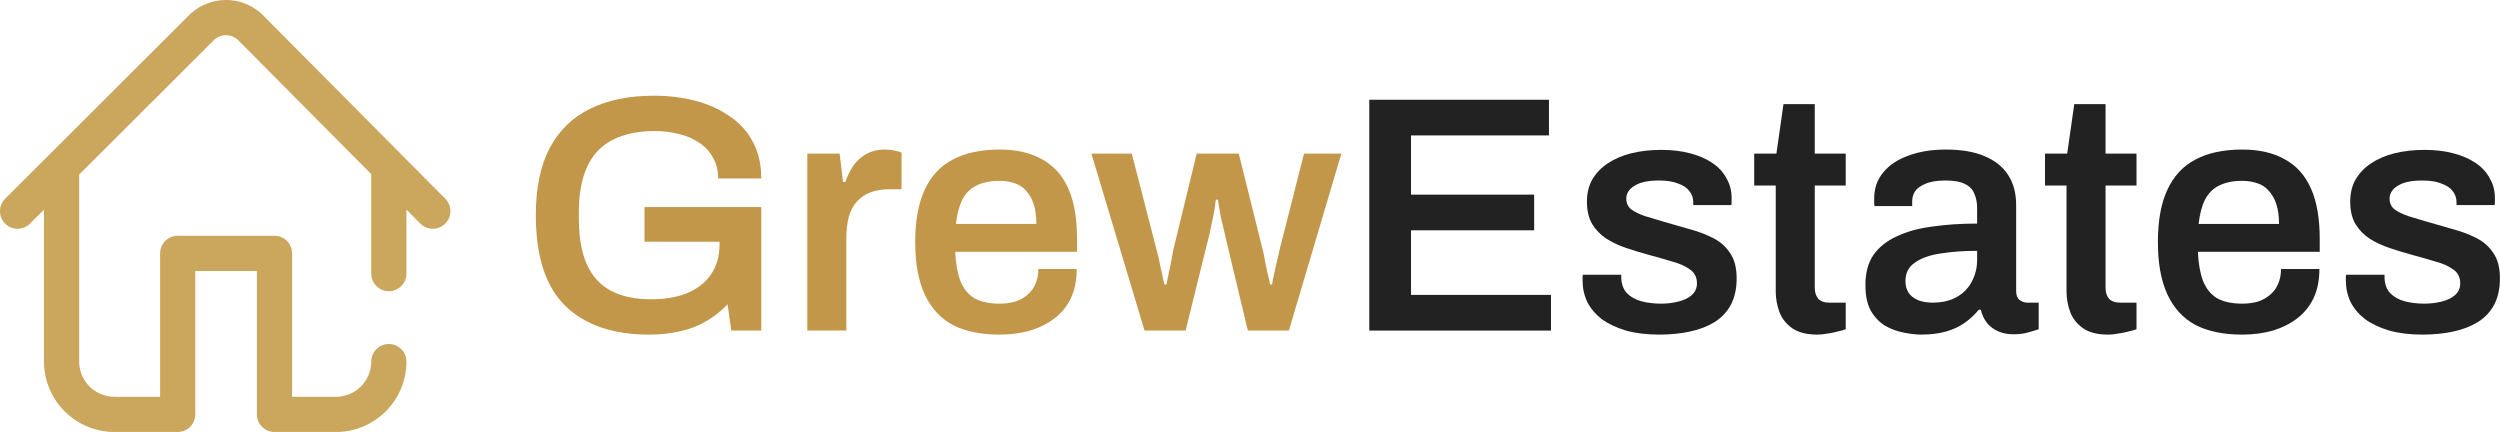
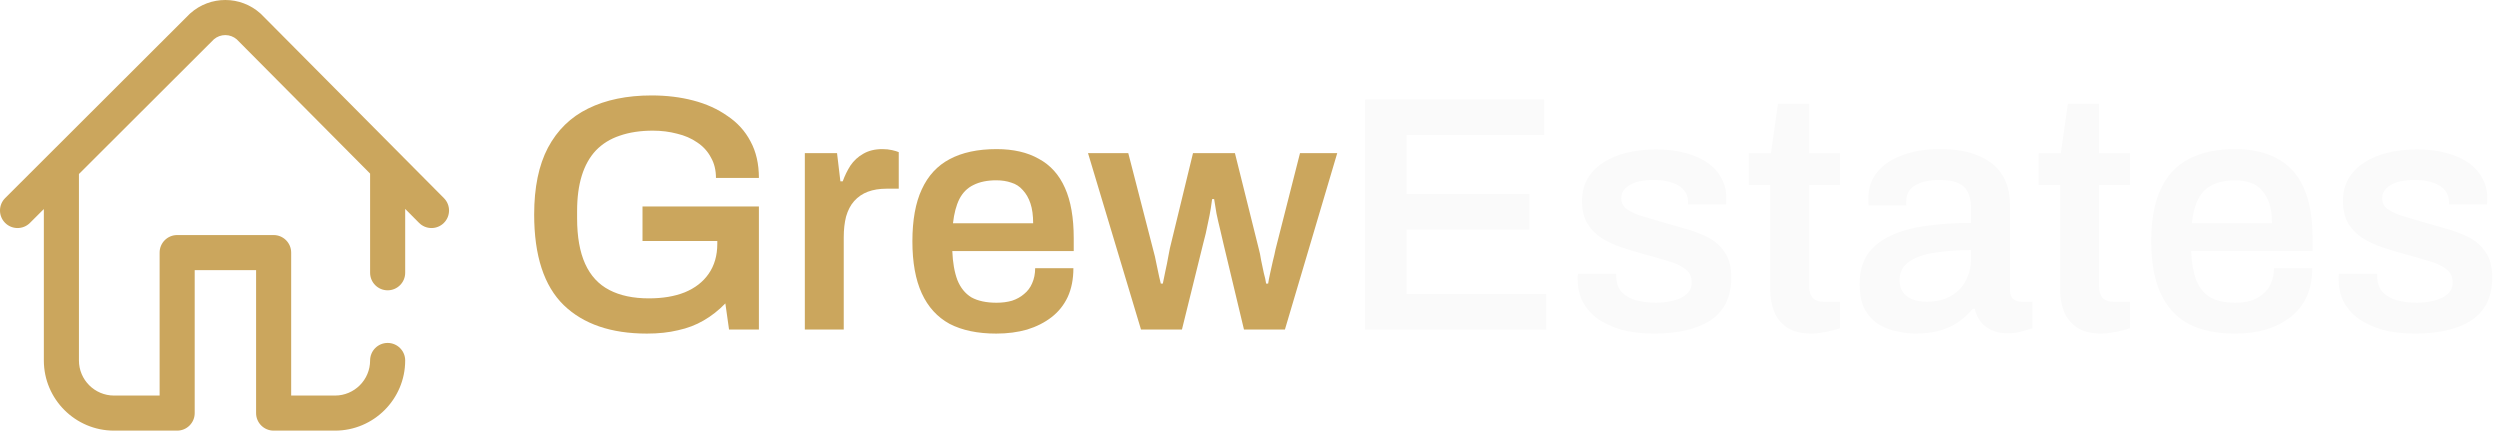
- <svg xmlns="http://www.w3.org/2000/svg" width="926" height="160" viewBox="0 0 926 160" fill="none">
-   <path d="M897.312 123.937C892.659 123.937 888.547 123.439 884.974 122.442C881.401 121.362 878.41 119.949 876.001 118.204C873.675 116.377 871.888 114.258 870.642 111.848C869.479 109.356 868.897 106.656 868.897 103.748C868.897 103.332 868.897 102.959 868.897 102.626C868.98 102.294 869.022 102.003 869.022 101.754H883.229C883.229 102.003 883.229 102.211 883.229 102.377C883.229 102.543 883.229 102.709 883.229 102.875C883.312 105.285 884.019 107.196 885.348 108.608C886.76 110.021 888.547 111.018 890.707 111.599C892.95 112.181 895.359 112.472 897.935 112.472C900.178 112.472 902.297 112.222 904.291 111.724C906.368 111.225 908.03 110.436 909.276 109.356C910.605 108.193 911.27 106.739 911.27 104.994C911.27 102.751 910.439 101.048 908.777 99.884C907.116 98.638 904.914 97.641 902.172 96.893C899.431 96.063 896.523 95.232 893.448 94.401C890.707 93.653 887.965 92.822 885.223 91.908C882.481 90.995 879.989 89.831 877.746 88.419C875.586 87.007 873.841 85.22 872.511 83.06C871.182 80.817 870.517 78.033 870.517 74.71C870.517 71.553 871.182 68.811 872.511 66.485C873.924 64.075 875.835 62.081 878.244 60.503C880.737 58.841 883.645 57.595 886.968 56.764C890.374 55.933 894.072 55.518 898.06 55.518C901.965 55.518 905.496 55.933 908.653 56.764C911.893 57.595 914.676 58.8 917.003 60.378C919.329 61.957 921.074 63.868 922.237 66.111C923.483 68.271 924.106 70.639 924.106 73.215C924.106 73.796 924.106 74.378 924.106 74.959C924.106 75.458 924.065 75.79 923.982 75.956H909.899V74.959C909.899 73.381 909.442 72.01 908.528 70.847C907.614 69.6 906.202 68.645 904.291 67.98C902.463 67.233 900.137 66.859 897.312 66.859C895.235 66.859 893.407 67.025 891.828 67.357C890.333 67.689 889.087 68.188 888.09 68.853C887.093 69.434 886.345 70.141 885.846 70.971C885.348 71.719 885.099 72.591 885.099 73.588C885.099 75.25 885.722 76.579 886.968 77.576C888.214 78.49 889.917 79.321 892.078 80.069C894.321 80.734 896.689 81.44 899.181 82.188C902.172 83.019 905.205 83.891 908.279 84.805C911.436 85.636 914.344 86.716 917.003 88.045C919.745 89.374 921.905 91.244 923.483 93.653C925.145 95.98 925.976 99.137 925.976 103.125C925.976 106.863 925.27 110.104 923.857 112.845C922.445 115.504 920.409 117.664 917.75 119.326C915.175 120.905 912.142 122.068 908.653 122.816C905.163 123.563 901.383 123.937 897.312 123.937Z" fill="#222222" />
-   <path d="M830.439 123.937C823.543 123.937 817.768 122.732 813.116 120.323C808.546 117.831 805.098 114.05 802.772 108.982C800.445 103.914 799.282 97.475 799.282 89.665C799.282 81.772 800.445 75.333 802.772 70.348C805.098 65.28 808.546 61.541 813.116 59.132C817.768 56.639 823.584 55.393 830.563 55.393C836.794 55.393 842.029 56.598 846.266 59.007C850.586 61.334 853.827 64.948 855.987 69.85C858.147 74.669 859.227 80.9 859.227 88.543V93.279H814.113C814.279 97.517 814.902 101.089 815.982 103.997C817.145 106.905 818.89 109.065 821.216 110.478C823.626 111.807 826.741 112.472 830.563 112.472C832.64 112.472 834.551 112.222 836.296 111.724C838.041 111.142 839.536 110.311 840.782 109.231C842.112 108.151 843.109 106.822 843.773 105.243C844.521 103.582 844.895 101.712 844.895 99.635H859.102C859.102 103.706 858.396 107.279 856.984 110.353C855.571 113.344 853.577 115.837 851.002 117.831C848.426 119.825 845.394 121.362 841.904 122.442C838.415 123.439 834.593 123.937 830.439 123.937ZM814.362 82.935H844.147C844.147 80.028 843.815 77.576 843.15 75.582C842.486 73.588 841.53 71.927 840.284 70.597C839.121 69.268 837.708 68.354 836.047 67.856C834.385 67.274 832.516 66.983 830.439 66.983C827.115 66.983 824.29 67.565 821.964 68.728C819.721 69.808 817.976 71.553 816.73 73.962C815.567 76.289 814.777 79.28 814.362 82.935Z" fill="#222222" />
-   <path d="M780.894 123.937C776.906 123.937 773.791 123.148 771.547 121.569C769.304 119.991 767.725 117.997 766.812 115.587C765.898 113.095 765.441 110.561 765.441 107.985V68.728H757.465V56.889H765.69L768.307 38.569H779.897V56.889H791.363V68.728H779.897V106.49C779.897 108.234 780.313 109.605 781.143 110.602C782.057 111.599 783.428 112.098 785.256 112.098H791.363V121.943C790.532 122.275 789.493 122.566 788.247 122.816C787.084 123.148 785.838 123.397 784.508 123.563C783.262 123.813 782.057 123.937 780.894 123.937Z" fill="#222222" />
-   <path d="M711.638 123.937C709.728 123.937 707.567 123.688 705.158 123.189C702.832 122.774 700.547 121.943 698.304 120.697C696.143 119.368 694.357 117.498 692.945 115.089C691.615 112.679 690.951 109.481 690.951 105.493C690.951 101.006 691.948 97.309 693.942 94.401C696.019 91.493 698.885 89.208 702.541 87.546C706.197 85.802 710.558 84.597 715.627 83.932C720.695 83.185 726.261 82.811 732.326 82.811V77.078C732.326 75.084 731.994 73.339 731.329 71.844C730.748 70.265 729.626 69.06 727.964 68.23C726.303 67.316 723.852 66.859 720.612 66.859C717.454 66.859 714.962 67.274 713.134 68.105C711.306 68.853 710.018 69.808 709.271 70.971C708.606 72.051 708.274 73.256 708.274 74.585V76.33H694.316C694.232 75.915 694.191 75.499 694.191 75.084C694.191 74.669 694.191 74.17 694.191 73.588C694.191 69.767 695.313 66.526 697.556 63.868C699.799 61.126 702.915 59.049 706.903 57.636C710.891 56.141 715.502 55.393 720.736 55.393C726.552 55.393 731.371 56.224 735.193 57.886C739.098 59.547 742.006 61.915 743.917 64.989C745.827 67.98 746.783 71.636 746.783 75.956V107.736C746.783 109.314 747.198 110.436 748.029 111.101C748.943 111.765 749.94 112.098 751.02 112.098H755.133V121.943C754.219 122.275 752.973 122.649 751.394 123.065C749.898 123.563 748.029 123.813 745.786 123.813C743.626 123.813 741.715 123.439 740.053 122.691C738.391 121.943 737.021 120.905 735.94 119.575C734.86 118.163 734.113 116.543 733.697 114.715H732.949C731.454 116.543 729.709 118.163 727.715 119.575C725.721 120.988 723.395 122.068 720.736 122.816C718.077 123.563 715.045 123.937 711.638 123.937ZM715.876 112.098C718.451 112.098 720.736 111.724 722.73 110.976C724.807 110.145 726.51 109.065 727.84 107.736C729.252 106.323 730.332 104.662 731.08 102.751C731.911 100.757 732.326 98.638 732.326 96.395V92.905C727.341 92.905 722.813 93.238 718.742 93.902C714.754 94.484 711.597 95.606 709.271 97.267C706.944 98.846 705.781 101.131 705.781 104.122C705.781 105.783 706.155 107.196 706.903 108.359C707.65 109.522 708.772 110.436 710.268 111.101C711.846 111.765 713.716 112.098 715.876 112.098Z" fill="#222222" />
-   <path d="M673.186 123.937C669.198 123.937 666.082 123.148 663.839 121.569C661.595 119.991 660.017 117.997 659.103 115.587C658.189 113.095 657.732 110.561 657.732 107.985V68.728H649.756V56.889H657.981L660.599 38.569H672.189V56.889H683.654V68.728H672.189V106.49C672.189 108.234 672.604 109.605 673.435 110.602C674.349 111.599 675.72 112.098 677.548 112.098H683.654V121.943C682.823 122.275 681.785 122.566 680.539 122.816C679.375 123.148 678.129 123.397 676.8 123.563C675.554 123.813 674.349 123.937 673.186 123.937Z" fill="#222222" />
-   <path d="M614.592 123.937C609.939 123.937 605.827 123.439 602.254 122.442C598.682 121.362 595.691 119.949 593.281 118.204C590.955 116.377 589.169 114.258 587.922 111.848C586.759 109.356 586.178 106.656 586.178 103.748C586.178 103.332 586.178 102.959 586.178 102.626C586.261 102.294 586.302 102.003 586.302 101.754H600.509C600.509 102.003 600.509 102.211 600.509 102.377C600.509 102.543 600.509 102.709 600.509 102.875C600.593 105.285 601.299 107.196 602.628 108.608C604.041 110.021 605.827 111.018 607.987 111.599C610.23 112.181 612.64 112.472 615.215 112.472C617.459 112.472 619.577 112.222 621.571 111.724C623.648 111.225 625.31 110.436 626.556 109.356C627.886 108.193 628.55 106.739 628.55 104.994C628.55 102.751 627.719 101.048 626.058 99.884C624.396 98.638 622.194 97.641 619.453 96.893C616.711 96.063 613.803 95.232 610.729 94.401C607.987 93.653 605.245 92.822 602.504 91.908C599.762 90.995 597.269 89.831 595.026 88.419C592.866 87.007 591.121 85.22 589.792 83.06C588.462 80.817 587.798 78.033 587.798 74.71C587.798 71.553 588.462 68.811 589.792 66.485C591.204 64.075 593.115 62.081 595.524 60.503C598.017 58.841 600.925 57.595 604.248 56.764C607.655 55.933 611.352 55.518 615.34 55.518C619.245 55.518 622.776 55.933 625.933 56.764C629.173 57.595 631.957 58.8 634.283 60.378C636.609 61.957 638.354 63.868 639.517 66.111C640.764 68.271 641.387 70.639 641.387 73.215C641.387 73.796 641.387 74.378 641.387 74.959C641.387 75.458 641.345 75.79 641.262 75.956H627.179V74.959C627.179 73.381 626.722 72.01 625.808 70.847C624.895 69.6 623.482 68.645 621.571 67.98C619.743 67.233 617.417 66.859 614.592 66.859C612.515 66.859 610.687 67.025 609.109 67.357C607.613 67.689 606.367 68.188 605.37 68.853C604.373 69.434 603.625 70.141 603.127 70.971C602.628 71.719 602.379 72.591 602.379 73.588C602.379 75.25 603.002 76.579 604.248 77.576C605.495 78.49 607.198 79.321 609.358 80.069C611.601 80.734 613.969 81.44 616.462 82.188C619.453 83.019 622.485 83.891 625.559 84.805C628.716 85.636 631.624 86.716 634.283 88.045C637.025 89.374 639.185 91.244 640.763 93.653C642.425 95.98 643.256 99.137 643.256 103.125C643.256 106.863 642.55 110.104 641.137 112.845C639.725 115.504 637.689 117.664 635.031 119.326C632.455 120.905 629.423 122.068 625.933 122.816C622.444 123.563 618.663 123.937 614.592 123.937Z" fill="#222222" />
-   <path d="M507.184 122.442V36.949H573.734V50.159H522.637V72.093H568.25V85.303H522.637V109.231H574.481V122.442H507.184Z" fill="#222222" />
-   <path d="M423.94 122.442L404.249 56.889H419.204L428.426 92.656C428.925 94.401 429.34 96.187 429.672 98.015C430.088 99.843 430.42 101.421 430.669 102.751C431.002 104.08 431.209 104.953 431.292 105.368H432.04C432.373 103.872 432.705 102.252 433.037 100.508C433.453 98.68 433.785 97.018 434.034 95.523C434.367 93.944 434.574 92.864 434.657 92.282L443.257 56.889H458.835L467.683 92.407C468.015 93.57 468.306 94.983 468.555 96.644C468.888 98.223 469.22 99.801 469.552 101.38C469.968 102.875 470.259 104.205 470.425 105.368H471.173C471.339 104.288 471.588 103 471.92 101.505C472.253 100.009 472.585 98.514 472.917 97.018C473.333 95.439 473.665 93.986 473.914 92.656L483.012 56.889H496.845L477.404 122.442H462.2L454.597 90.662C454.265 89.084 453.85 87.297 453.351 85.303C452.853 83.309 452.396 81.315 451.98 79.321C451.648 77.244 451.357 75.458 451.108 73.962H450.36C450.277 74.71 450.111 75.873 449.862 77.452C449.612 79.03 449.239 80.941 448.74 83.185C448.325 85.428 447.743 87.92 446.995 90.662L439.144 122.442H423.94Z" fill="#C2974A" />
-   <path d="M370.152 123.937C363.256 123.937 357.482 122.732 352.829 120.323C348.259 117.831 344.811 114.05 342.485 108.982C340.159 103.914 338.996 97.475 338.996 89.665C338.996 81.772 340.159 75.333 342.485 70.348C344.811 65.28 348.259 61.541 352.829 59.132C357.482 56.639 363.298 55.393 370.277 55.393C376.508 55.393 381.742 56.598 385.979 59.007C390.3 61.334 393.54 64.948 395.7 69.85C397.86 74.669 398.94 80.9 398.94 88.543V93.279H353.826C353.992 97.517 354.615 101.089 355.695 103.997C356.859 106.905 358.603 109.065 360.93 110.478C363.339 111.807 366.455 112.472 370.277 112.472C372.354 112.472 374.265 112.222 376.009 111.724C377.754 111.142 379.25 110.311 380.496 109.231C381.825 108.151 382.822 106.822 383.487 105.243C384.235 103.582 384.609 101.712 384.609 99.635H398.816C398.816 103.706 398.11 107.279 396.697 110.353C395.285 113.344 393.291 115.837 390.715 117.831C388.14 119.825 385.107 121.362 381.618 122.442C378.128 123.439 374.306 123.937 370.152 123.937ZM354.075 82.935H383.861C383.861 80.028 383.528 77.576 382.864 75.582C382.199 73.588 381.244 71.927 379.997 70.597C378.834 69.268 377.422 68.354 375.76 67.856C374.098 67.274 372.229 66.983 370.152 66.983C366.829 66.983 364.004 67.565 361.677 68.728C359.434 69.808 357.689 71.553 356.443 73.962C355.28 76.289 354.491 79.28 354.075 82.935Z" fill="#C2974A" />
-   <path d="M299.034 122.442V56.889H310.998L312.244 67.357H313.116C313.864 65.28 314.82 63.328 315.983 61.5C317.229 59.672 318.808 58.218 320.719 57.138C322.713 55.975 325.08 55.393 327.822 55.393C329.152 55.393 330.356 55.518 331.436 55.767C332.516 56.016 333.347 56.266 333.929 56.515V70.099H329.442C326.784 70.099 324.457 70.473 322.463 71.221C320.469 71.968 318.766 73.132 317.354 74.71C316.024 76.206 315.027 78.117 314.363 80.443C313.781 82.686 313.49 85.262 313.49 88.17V122.442H299.034Z" fill="#C2974A" />
-   <path d="M240.342 123.937C227.049 123.937 216.746 120.406 209.435 113.344C202.123 106.199 198.468 94.983 198.468 79.695C198.468 69.642 200.171 61.375 203.577 54.895C207.067 48.331 212.052 43.471 218.532 40.313C225.096 37.073 232.947 35.453 242.087 35.453C247.653 35.453 252.804 36.076 257.54 37.322C262.359 38.569 266.596 40.48 270.252 43.055C273.991 45.548 276.857 48.705 278.851 52.527C280.928 56.349 281.967 60.877 281.967 66.111H266.015C266.015 63.203 265.392 60.669 264.145 58.509C262.982 56.266 261.279 54.396 259.036 52.901C256.876 51.405 254.383 50.325 251.558 49.66C248.733 48.913 245.742 48.539 242.585 48.539C237.933 48.539 233.82 49.162 230.247 50.408C226.758 51.571 223.808 53.399 221.399 55.892C219.073 58.384 217.328 61.5 216.165 65.239C215.001 68.977 214.42 73.381 214.42 78.449V81.066C214.42 87.962 215.417 93.612 217.411 98.015C219.405 102.419 222.396 105.659 226.384 107.736C230.372 109.813 235.274 110.852 241.09 110.852C246.241 110.852 250.686 110.104 254.425 108.608C258.246 107.03 261.196 104.745 263.273 101.754C265.433 98.68 266.513 94.941 266.513 90.538V89.541H238.722V76.704H281.967V122.442H270.875L269.504 112.721C267.012 115.297 264.312 117.415 261.404 119.077C258.579 120.738 255.422 121.943 251.932 122.691C248.526 123.522 244.662 123.937 240.342 123.937Z" fill="#C2974A" />
-   <path d="M164.944 73.618L97.039 5.265C96.952 5.177 96.862 5.092 96.77 5.009C89.355 -1.649 78.15 -1.672 70.707 4.954C70.615 5.036 70.525 5.121 70.437 5.209L1.913 73.598C-0.634 76.141 -0.638 80.267 1.904 82.814C4.447 85.362 8.574 85.366 11.121 82.823L16.293 77.662V133.932C16.293 148.306 27.987 160 42.361 160H65.823C69.422 160 72.34 157.082 72.34 153.483V100.369H95.15V153.483C95.15 157.082 98.067 160 101.667 160H124.477C138.851 160 150.545 148.306 150.545 133.932C150.545 130.332 147.627 127.414 144.028 127.414C140.428 127.414 137.511 130.332 137.511 133.932C137.511 141.119 131.664 146.966 124.477 146.966H108.184V93.851C108.184 90.252 105.266 87.334 101.667 87.334H65.823C62.223 87.334 59.306 90.252 59.306 93.851V146.966H42.361C35.174 146.966 29.327 141.119 29.327 133.932V64.85C29.327 64.785 29.326 64.72 29.324 64.656L79.491 14.588C80.672 13.584 82.172 13.035 83.722 13.038C85.272 13.041 86.769 13.597 87.946 14.606L137.511 64.497V101.346C137.511 104.945 140.428 107.863 144.028 107.863C147.627 107.863 150.545 104.945 150.545 101.346V77.617L155.697 82.804C156.302 83.415 157.023 83.899 157.816 84.229C158.61 84.559 159.461 84.729 160.321 84.728C162.042 84.73 163.694 84.049 164.914 82.834C167.467 80.297 167.481 76.171 164.944 73.618Z" fill="#CBA65D" />
+ <svg xmlns="http://www.w3.org/2000/svg" width="282" height="49" viewBox="0 0 282 49" fill="none">
+   <path d="M272.421 37.629C271.008 37.629 269.76 37.478 268.675 37.175C267.59 36.847 266.682 36.418 265.951 35.889C265.244 35.334 264.702 34.691 264.324 33.959C263.971 33.202 263.794 32.383 263.794 31.5C263.794 31.373 263.794 31.26 263.794 31.159C263.819 31.058 263.832 30.97 263.832 30.894H268.145C268.145 30.97 268.145 31.033 268.145 31.084C268.145 31.134 268.145 31.184 268.145 31.235C268.17 31.966 268.385 32.547 268.788 32.975C269.217 33.404 269.76 33.707 270.415 33.883C271.096 34.06 271.828 34.148 272.61 34.148C273.291 34.148 273.934 34.072 274.539 33.921C275.17 33.77 275.675 33.53 276.053 33.202C276.456 32.849 276.658 32.408 276.658 31.878C276.658 31.197 276.406 30.68 275.902 30.327C275.397 29.948 274.729 29.646 273.896 29.419C273.064 29.166 272.181 28.914 271.248 28.662C270.415 28.435 269.583 28.183 268.751 27.905C267.918 27.628 267.161 27.275 266.48 26.846C265.825 26.417 265.295 25.875 264.891 25.219C264.488 24.538 264.286 23.693 264.286 22.684C264.286 21.725 264.488 20.893 264.891 20.187C265.32 19.455 265.9 18.85 266.632 18.371C267.388 17.866 268.271 17.488 269.28 17.235C270.314 16.983 271.437 16.857 272.648 16.857C273.833 16.857 274.905 16.983 275.864 17.235C276.847 17.488 277.692 17.854 278.399 18.333C279.105 18.812 279.635 19.392 279.988 20.073C280.366 20.729 280.555 21.448 280.555 22.23C280.555 22.406 280.555 22.583 280.555 22.76C280.555 22.911 280.543 23.012 280.518 23.062H276.242V22.76C276.242 22.28 276.103 21.864 275.826 21.511C275.548 21.133 275.12 20.843 274.539 20.641C273.985 20.414 273.278 20.3 272.421 20.3C271.79 20.3 271.235 20.351 270.756 20.452C270.302 20.552 269.923 20.704 269.621 20.906C269.318 21.082 269.091 21.297 268.94 21.549C268.788 21.776 268.713 22.041 268.713 22.343C268.713 22.848 268.902 23.251 269.28 23.554C269.659 23.832 270.176 24.084 270.832 24.311C271.513 24.513 272.231 24.727 272.988 24.954C273.896 25.206 274.817 25.471 275.75 25.749C276.709 26.001 277.592 26.329 278.399 26.732C279.231 27.136 279.887 27.703 280.366 28.435C280.871 29.141 281.123 30.1 281.123 31.311C281.123 32.446 280.908 33.429 280.48 34.262C280.051 35.069 279.433 35.725 278.626 36.229C277.844 36.708 276.923 37.062 275.864 37.289C274.804 37.516 273.657 37.629 272.421 37.629Z" fill="#FAFAFA" />
+   <path d="M252.118 37.629C250.025 37.629 248.271 37.263 246.859 36.532C245.472 35.775 244.425 34.627 243.719 33.089C243.012 31.55 242.659 29.595 242.659 27.224C242.659 24.828 243.012 22.873 243.719 21.36C244.425 19.821 245.472 18.686 246.859 17.954C248.271 17.198 250.037 16.819 252.156 16.819C254.048 16.819 255.637 17.185 256.923 17.917C258.235 18.623 259.219 19.72 259.874 21.208C260.53 22.671 260.858 24.563 260.858 26.884V28.322H247.162C247.212 29.608 247.401 30.692 247.729 31.575C248.082 32.458 248.612 33.114 249.318 33.543C250.05 33.946 250.996 34.148 252.156 34.148C252.787 34.148 253.367 34.072 253.896 33.921C254.426 33.745 254.88 33.492 255.258 33.164C255.662 32.837 255.965 32.433 256.167 31.954C256.394 31.449 256.507 30.882 256.507 30.251H260.82C260.82 31.487 260.606 32.572 260.177 33.505C259.748 34.413 259.143 35.17 258.361 35.775C257.579 36.38 256.658 36.847 255.599 37.175C254.54 37.478 253.379 37.629 252.118 37.629ZM247.237 25.181H256.28C256.28 24.298 256.179 23.554 255.977 22.949C255.776 22.343 255.486 21.839 255.107 21.435C254.754 21.032 254.325 20.754 253.821 20.603C253.316 20.426 252.749 20.338 252.118 20.338C251.109 20.338 250.252 20.515 249.545 20.868C248.864 21.196 248.335 21.725 247.956 22.457C247.603 23.163 247.363 24.071 247.237 25.181Z" fill="#FAFAFA" />
+   <path d="M237.077 37.629C235.866 37.629 234.92 37.389 234.239 36.91C233.558 36.431 233.079 35.826 232.801 35.094C232.524 34.337 232.385 33.568 232.385 32.786V20.868H229.963V17.273H232.461L233.255 11.711H236.774V17.273H240.255V20.868H236.774V32.332C236.774 32.862 236.9 33.278 237.152 33.581C237.43 33.883 237.846 34.035 238.401 34.035H240.255V37.024C240.003 37.125 239.687 37.213 239.309 37.289C238.956 37.389 238.577 37.465 238.174 37.516C237.795 37.591 237.43 37.629 237.077 37.629Z" fill="#FAFAFA" />
+   <path d="M216.051 37.629C215.471 37.629 214.815 37.553 214.083 37.402C213.377 37.276 212.683 37.024 212.002 36.645C211.347 36.242 210.804 35.674 210.375 34.943C209.972 34.211 209.77 33.24 209.77 32.029C209.77 30.667 210.073 29.545 210.678 28.662C211.309 27.779 212.179 27.085 213.289 26.581C214.399 26.051 215.723 25.686 217.262 25.484C218.8 25.257 220.49 25.143 222.332 25.143V23.403C222.332 22.797 222.231 22.268 222.029 21.814C221.852 21.334 221.512 20.969 221.007 20.716C220.503 20.439 219.759 20.3 218.775 20.3C217.816 20.3 217.06 20.426 216.505 20.679C215.95 20.906 215.559 21.196 215.332 21.549C215.13 21.877 215.029 22.242 215.029 22.646V23.176H210.792C210.766 23.05 210.754 22.924 210.754 22.797C210.754 22.671 210.754 22.52 210.754 22.343C210.754 21.183 211.094 20.199 211.775 19.392C212.456 18.56 213.402 17.929 214.613 17.5C215.824 17.046 217.224 16.819 218.813 16.819C220.579 16.819 222.041 17.072 223.202 17.576C224.387 18.081 225.27 18.799 225.85 19.733C226.43 20.641 226.721 21.751 226.721 23.062V32.71C226.721 33.19 226.847 33.53 227.099 33.732C227.376 33.934 227.679 34.035 228.007 34.035H229.256V37.024C228.978 37.125 228.6 37.238 228.12 37.364C227.666 37.516 227.099 37.591 226.418 37.591C225.762 37.591 225.182 37.478 224.677 37.251C224.173 37.024 223.757 36.708 223.429 36.305C223.101 35.876 222.874 35.384 222.748 34.829H222.521C222.067 35.384 221.537 35.876 220.932 36.305C220.326 36.734 219.62 37.062 218.813 37.289C218.006 37.516 217.085 37.629 216.051 37.629ZM217.337 34.035C218.119 34.035 218.813 33.921 219.418 33.694C220.049 33.442 220.566 33.114 220.969 32.71C221.398 32.282 221.726 31.777 221.953 31.197C222.205 30.592 222.332 29.948 222.332 29.267V28.208C220.818 28.208 219.443 28.309 218.207 28.511C216.997 28.687 216.038 29.028 215.332 29.532C214.626 30.012 214.273 30.705 214.273 31.613C214.273 32.118 214.386 32.547 214.613 32.9C214.84 33.253 215.181 33.53 215.635 33.732C216.114 33.934 216.681 34.035 217.337 34.035Z" fill="#FAFAFA" />
+   <path d="M204.377 37.629C203.166 37.629 202.22 37.389 201.539 36.91C200.858 36.431 200.379 35.826 200.101 35.094C199.824 34.337 199.685 33.568 199.685 32.786V20.868H197.264V17.273H199.761L200.555 11.711H204.074V17.273H207.555V20.868H204.074V32.332C204.074 32.862 204.2 33.278 204.452 33.581C204.73 33.883 205.146 34.035 205.701 34.035H207.555V37.024C207.303 37.125 206.987 37.213 206.609 37.289C206.256 37.389 205.877 37.465 205.474 37.516C205.096 37.591 204.73 37.629 204.377 37.629Z" fill="#FAFAFA" />
+   <path d="M186.588 37.629C185.175 37.629 183.927 37.478 182.842 37.175C181.757 36.847 180.849 36.418 180.118 35.889C179.412 35.334 178.869 34.691 178.491 33.959C178.138 33.202 177.961 32.383 177.961 31.5C177.961 31.373 177.961 31.26 177.961 31.159C177.987 31.058 177.999 30.97 177.999 30.894H182.312C182.312 30.97 182.312 31.033 182.312 31.084C182.312 31.134 182.312 31.184 182.312 31.235C182.338 31.966 182.552 32.547 182.956 32.975C183.384 33.404 183.927 33.707 184.583 33.883C185.264 34.06 185.995 34.148 186.777 34.148C187.458 34.148 188.101 34.072 188.707 33.921C189.337 33.77 189.842 33.53 190.22 33.202C190.624 32.849 190.825 32.408 190.825 31.878C190.825 31.197 190.573 30.68 190.069 30.327C189.564 29.948 188.896 29.646 188.063 29.419C187.231 29.166 186.348 28.914 185.415 28.662C184.583 28.435 183.75 28.183 182.918 27.905C182.085 27.628 181.329 27.275 180.648 26.846C179.992 26.417 179.462 25.875 179.059 25.219C178.655 24.538 178.453 23.693 178.453 22.684C178.453 21.725 178.655 20.893 179.059 20.187C179.487 19.455 180.067 18.85 180.799 18.371C181.556 17.866 182.439 17.488 183.448 17.235C184.482 16.983 185.604 16.857 186.815 16.857C188 16.857 189.072 16.983 190.031 17.235C191.015 17.488 191.86 17.854 192.566 18.333C193.272 18.812 193.802 19.392 194.155 20.073C194.533 20.729 194.723 21.448 194.723 22.23C194.723 22.406 194.723 22.583 194.723 22.76C194.723 22.911 194.71 23.012 194.685 23.062H190.409V22.76C190.409 22.28 190.271 21.864 189.993 21.511C189.716 21.133 189.287 20.843 188.707 20.641C188.152 20.414 187.445 20.3 186.588 20.3C185.957 20.3 185.402 20.351 184.923 20.452C184.469 20.552 184.091 20.704 183.788 20.906C183.485 21.082 183.258 21.297 183.107 21.549C182.956 21.776 182.88 22.041 182.88 22.343C182.88 22.848 183.069 23.251 183.448 23.554C183.826 23.832 184.343 24.084 184.999 24.311C185.68 24.513 186.399 24.727 187.155 24.954C188.063 25.206 188.984 25.471 189.917 25.749C190.876 26.001 191.759 26.329 192.566 26.732C193.398 27.136 194.054 27.703 194.533 28.435C195.038 29.141 195.29 30.1 195.29 31.311C195.29 32.446 195.076 33.429 194.647 34.262C194.218 35.069 193.6 35.725 192.793 36.229C192.011 36.708 191.09 37.062 190.031 37.289C188.972 37.516 187.824 37.629 186.588 37.629Z" fill="#FAFAFA" />
+   <path d="M153.979 37.175V11.22H174.183V15.23H158.671V21.889H172.519V25.9H158.671V33.164H174.41V37.175H153.979Z" fill="#FAFAFA" />
+   <path d="M128.706 37.175L122.728 17.273H127.269L130.068 28.132C130.22 28.662 130.346 29.204 130.447 29.759C130.573 30.314 130.674 30.793 130.75 31.197C130.85 31.601 130.913 31.865 130.939 31.991H131.166C131.267 31.538 131.368 31.046 131.468 30.516C131.595 29.961 131.695 29.456 131.771 29.003C131.872 28.523 131.935 28.195 131.96 28.019L134.571 17.273H139.3L141.987 28.057C142.088 28.41 142.176 28.838 142.252 29.343C142.353 29.822 142.453 30.302 142.554 30.781C142.68 31.235 142.769 31.638 142.819 31.991H143.046C143.097 31.664 143.172 31.273 143.273 30.819C143.374 30.365 143.475 29.911 143.576 29.456C143.702 28.977 143.803 28.536 143.879 28.132L146.641 17.273H150.84L144.938 37.175H140.322L138.014 27.527C137.913 27.048 137.787 26.505 137.636 25.9C137.484 25.295 137.346 24.689 137.219 24.084C137.119 23.453 137.03 22.911 136.955 22.457H136.728C136.702 22.684 136.652 23.037 136.576 23.516C136.501 23.996 136.387 24.576 136.236 25.257C136.11 25.938 135.933 26.695 135.706 27.527L133.322 37.175H128.706Z" fill="#CBA65D" />
+   <path d="M112.377 37.629C110.283 37.629 108.53 37.263 107.117 36.532C105.73 35.775 104.683 34.627 103.977 33.089C103.271 31.55 102.918 29.595 102.918 27.224C102.918 24.828 103.271 22.873 103.977 21.36C104.683 19.821 105.73 18.686 107.117 17.954C108.53 17.198 110.296 16.819 112.414 16.819C114.306 16.819 115.895 17.185 117.182 17.917C118.493 18.623 119.477 19.72 120.133 21.208C120.789 22.671 121.117 24.563 121.117 26.884V28.322H107.42C107.471 29.608 107.66 30.692 107.988 31.575C108.341 32.458 108.871 33.114 109.577 33.543C110.308 33.946 111.254 34.148 112.414 34.148C113.045 34.148 113.625 34.072 114.155 33.921C114.685 33.745 115.139 33.492 115.517 33.164C115.921 32.837 116.223 32.433 116.425 31.954C116.652 31.449 116.766 30.882 116.766 30.251H121.079C121.079 31.487 120.865 32.572 120.436 33.505C120.007 34.413 119.402 35.17 118.62 35.775C117.838 36.38 116.917 36.847 115.858 37.175C114.798 37.478 113.638 37.629 112.377 37.629ZM107.496 25.181H116.539C116.539 24.298 116.438 23.554 116.236 22.949C116.034 22.343 115.744 21.839 115.366 21.435C115.013 21.032 114.584 20.754 114.079 20.603C113.575 20.426 113.007 20.338 112.377 20.338C111.368 20.338 110.51 20.515 109.804 20.868C109.123 21.196 108.593 21.725 108.215 22.457C107.862 23.163 107.622 24.071 107.496 25.181Z" fill="#CBA65D" />
+   <path d="M90.785 37.175V17.273H94.418L94.796 20.452H95.061C95.288 19.821 95.578 19.228 95.931 18.673C96.309 18.118 96.789 17.677 97.369 17.349C97.974 16.996 98.693 16.819 99.525 16.819C99.929 16.819 100.295 16.857 100.623 16.933C100.951 17.009 101.203 17.084 101.379 17.16V21.284H100.017C99.21 21.284 98.504 21.398 97.898 21.625C97.293 21.852 96.776 22.205 96.347 22.684C95.944 23.138 95.641 23.718 95.439 24.424C95.263 25.105 95.174 25.887 95.174 26.77V37.175H90.785Z" fill="#CBA65D" />
+   <path d="M72.967 37.629C68.931 37.629 65.803 36.557 63.584 34.413C61.364 32.244 60.254 28.839 60.254 24.197C60.254 21.145 60.771 18.636 61.805 16.668C62.865 14.675 64.378 13.2 66.346 12.241C68.338 11.258 70.722 10.766 73.496 10.766C75.186 10.766 76.75 10.955 78.188 11.333C79.651 11.711 80.938 12.292 82.047 13.074C83.182 13.83 84.053 14.789 84.658 15.949C85.289 17.109 85.604 18.484 85.604 20.073H80.761C80.761 19.19 80.572 18.421 80.193 17.765C79.84 17.084 79.323 16.517 78.642 16.063C77.986 15.609 77.23 15.281 76.372 15.079C75.514 14.852 74.606 14.738 73.648 14.738C72.235 14.738 70.987 14.928 69.902 15.306C68.843 15.659 67.947 16.214 67.216 16.971C66.509 17.727 65.98 18.673 65.627 19.808C65.273 20.944 65.097 22.28 65.097 23.819V24.614C65.097 26.707 65.4 28.422 66.005 29.759C66.61 31.096 67.518 32.08 68.729 32.71C69.94 33.341 71.428 33.656 73.194 33.656C74.758 33.656 76.107 33.429 77.242 32.975C78.403 32.496 79.298 31.802 79.929 30.894C80.584 29.961 80.912 28.826 80.912 27.489V27.186H72.475V23.289H85.604V37.175H82.237L81.82 34.224C81.064 35.006 80.244 35.649 79.361 36.154C78.503 36.658 77.545 37.024 76.486 37.251C75.451 37.503 74.278 37.629 72.967 37.629Z" fill="#CBA65D" />
+   <path d="M50.076 22.35L29.461 1.598C29.434 1.572 29.407 1.546 29.379 1.521C27.128 -0.5 23.726 -0.508 21.466 1.504C21.438 1.529 21.411 1.555 21.384 1.581L0.581 22.344C-0.193 23.116 -0.194 24.369 0.578 25.142C1.35 25.916 2.603 25.917 3.376 25.145L4.946 23.578V40.661C4.946 45.025 8.497 48.575 12.861 48.575H19.983C21.076 48.575 21.962 47.69 21.962 46.597V30.471H28.887V46.597C28.887 47.69 29.773 48.575 30.866 48.575H37.791C42.155 48.575 45.705 45.025 45.705 40.661C45.705 39.568 44.819 38.683 43.726 38.683C42.634 38.683 41.748 39.568 41.748 40.661C41.748 42.843 39.973 44.618 37.791 44.618H32.844V28.493C32.844 27.4 31.958 26.514 30.866 26.514H19.983C18.891 26.514 18.005 27.4 18.005 28.493V44.618H12.861C10.679 44.618 8.904 42.843 8.904 40.661V19.688C8.904 19.669 8.903 19.649 8.903 19.629L24.133 4.429C24.492 4.124 24.947 3.957 25.418 3.958C25.888 3.959 26.343 4.128 26.7 4.434L41.748 19.581V30.768C41.748 31.861 42.634 32.747 43.726 32.747C44.819 32.747 45.705 31.861 45.705 30.768V23.564L47.269 25.139C47.453 25.324 47.672 25.471 47.913 25.572C48.153 25.672 48.412 25.723 48.673 25.723C49.195 25.724 49.697 25.517 50.067 25.148C50.843 24.378 50.847 23.125 50.076 22.35Z" fill="#CBA65D" />
</svg>
